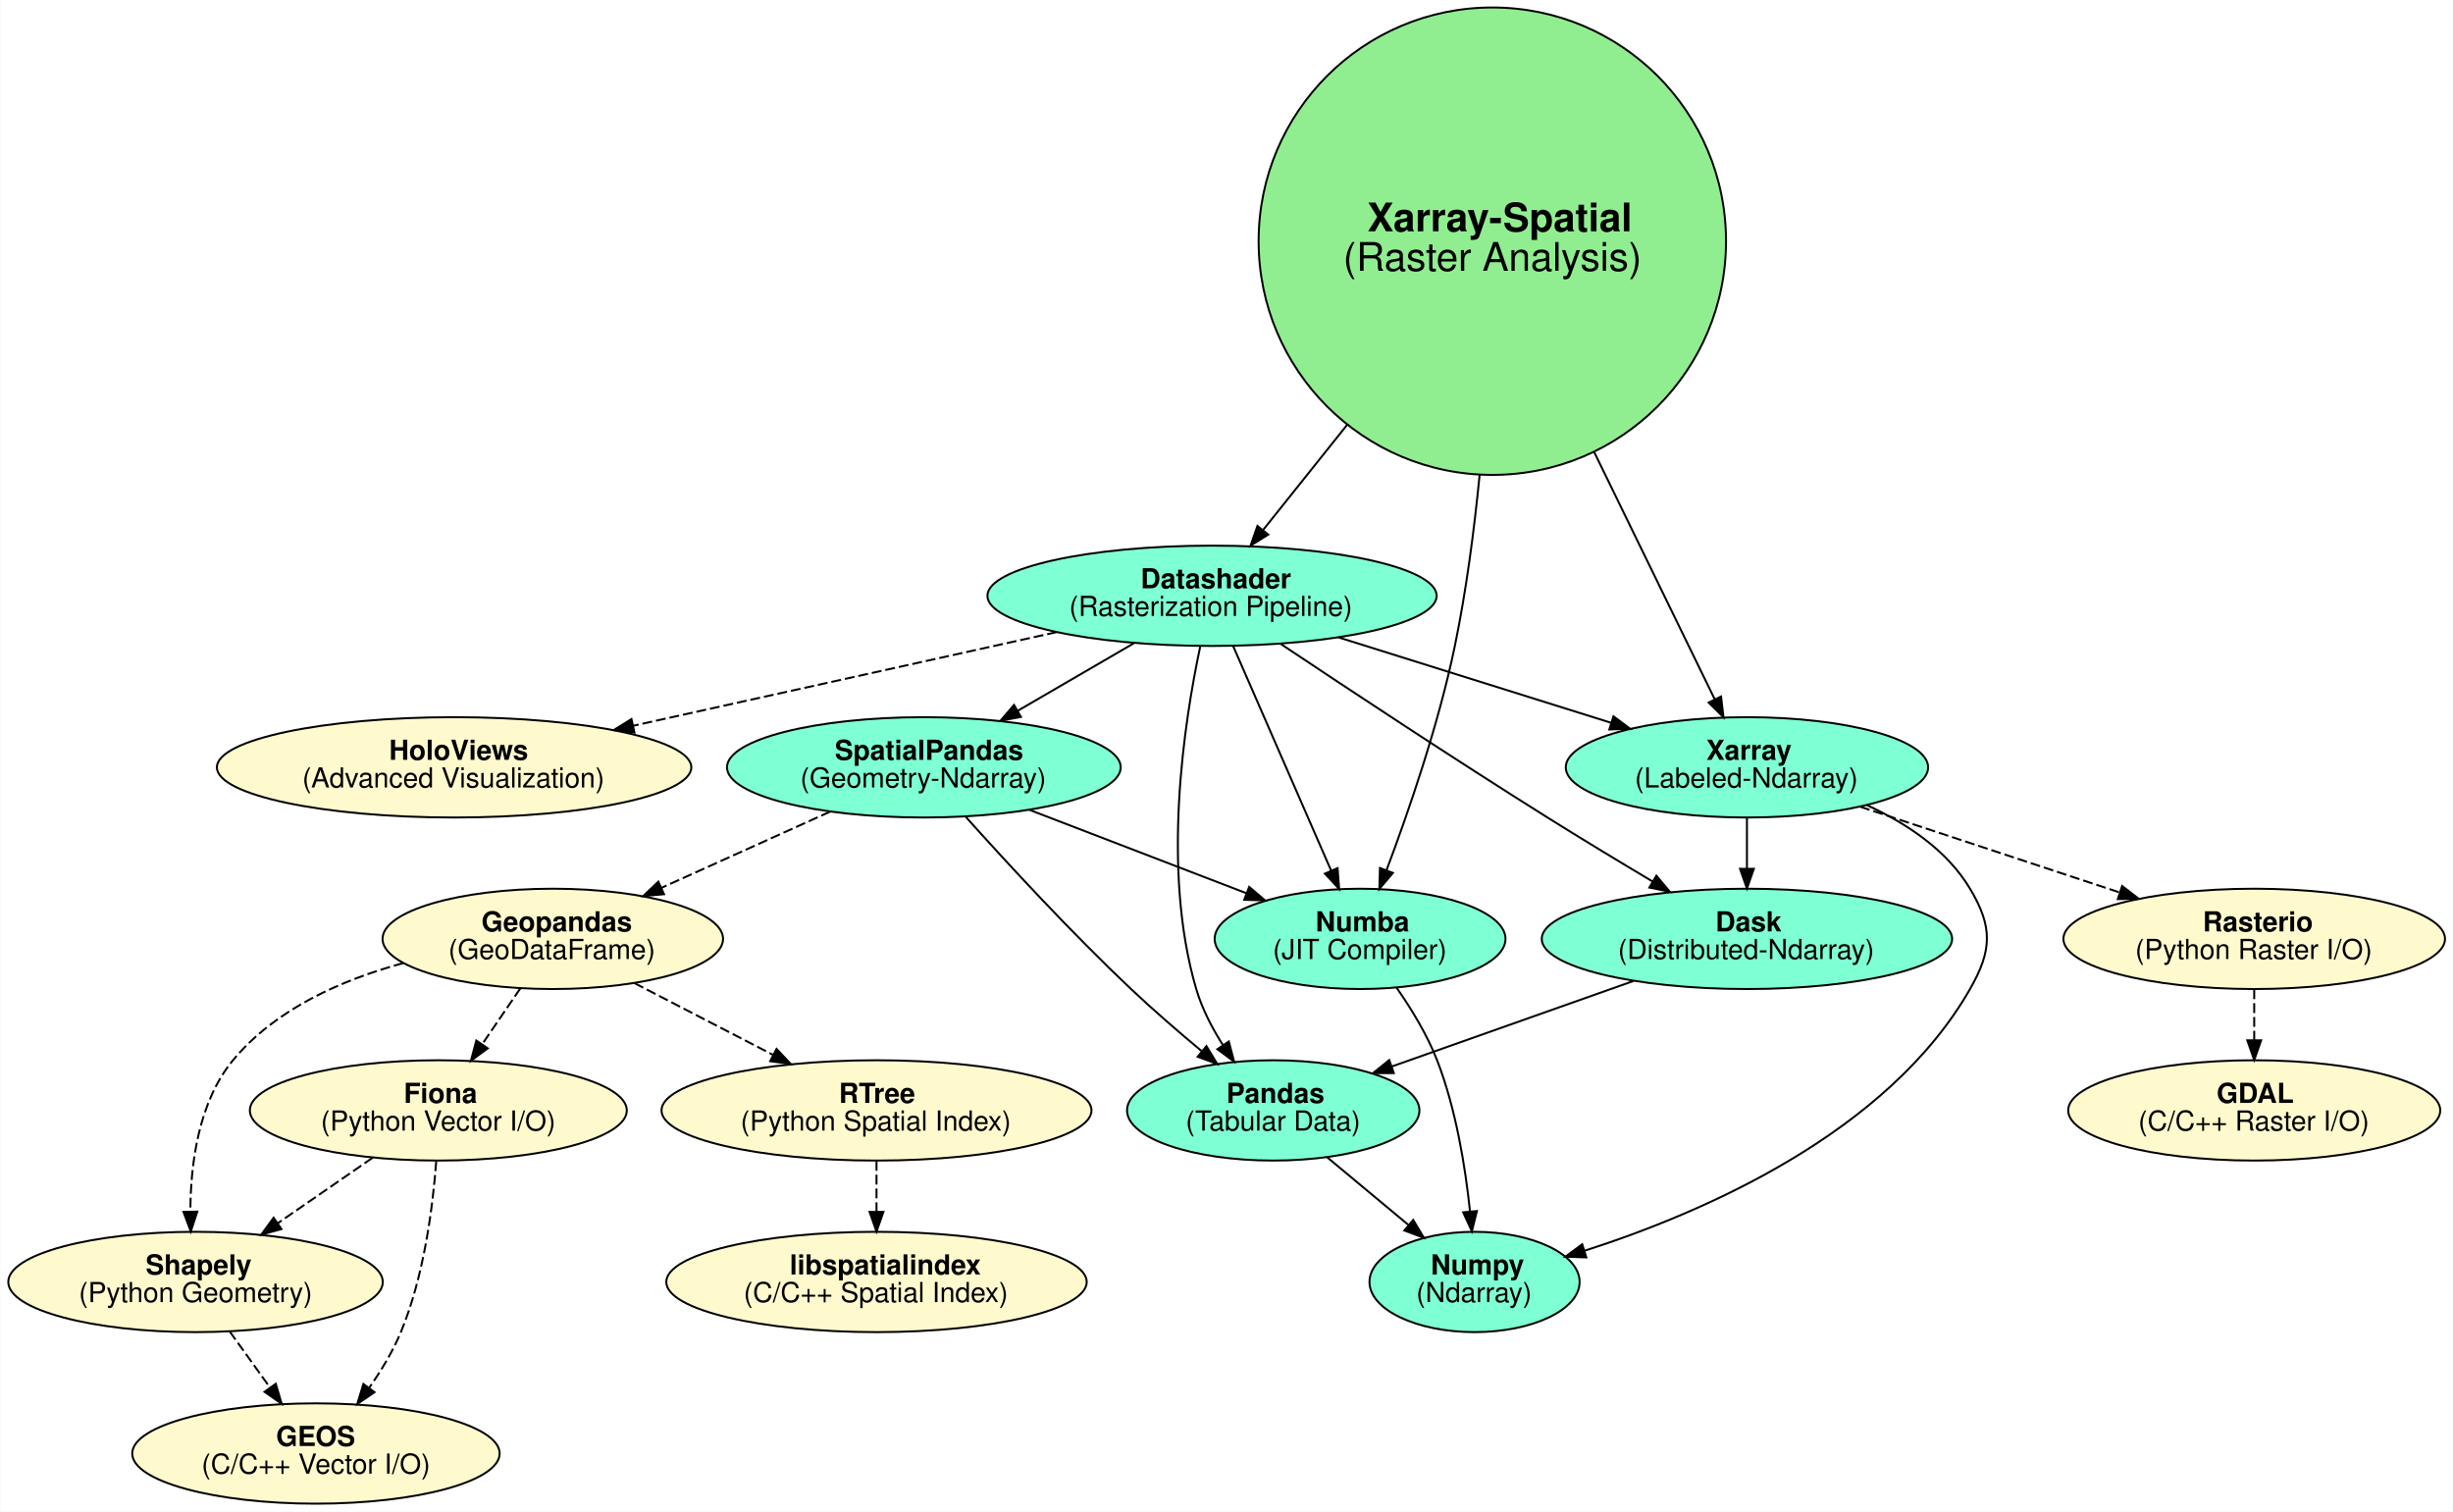
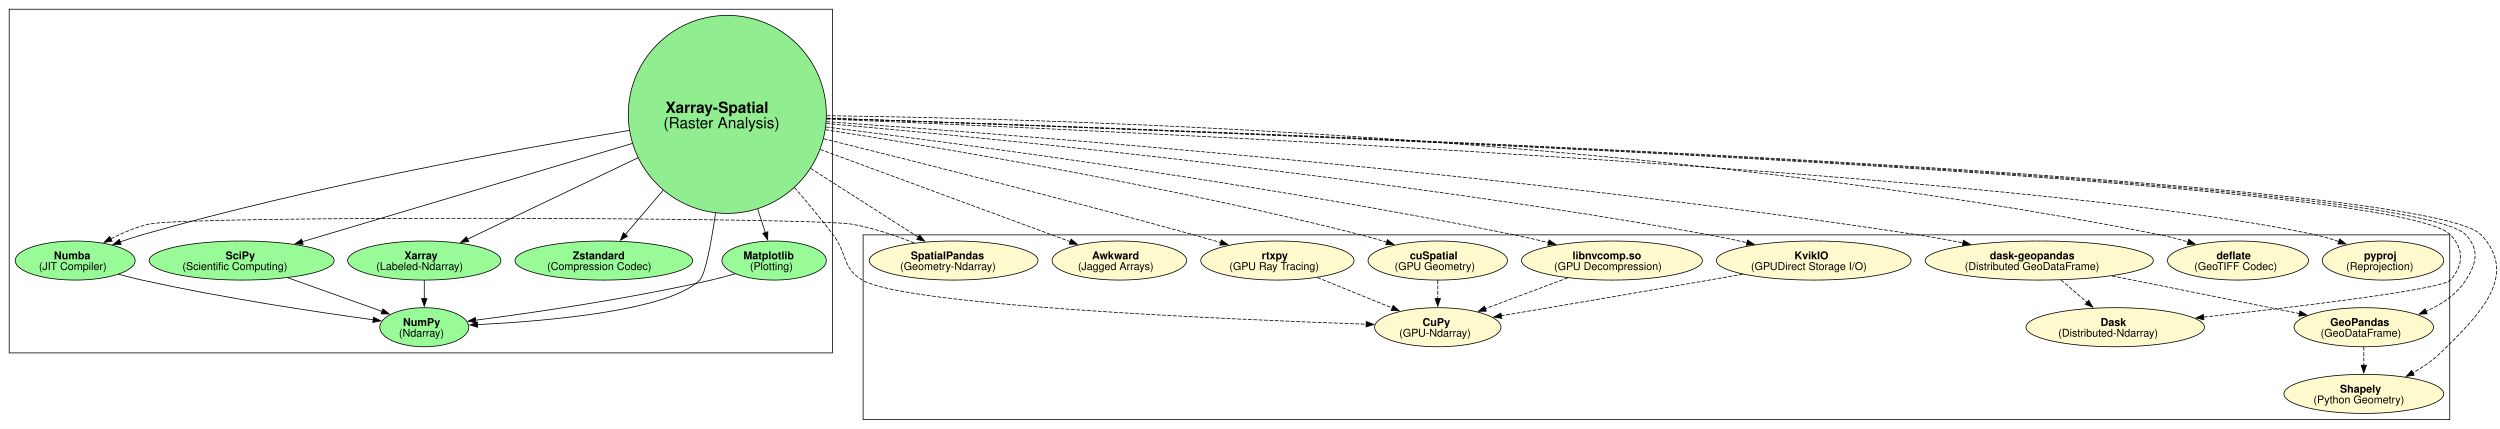
- <svg xmlns="http://www.w3.org/2000/svg" xmlns:xlink="http://www.w3.org/1999/xlink" width="1243pt" height="766pt" viewBox="0.00 0.00 1242.52 765.87">
-   <g id="graph0" class="graph" transform="scale(1 1) rotate(0) translate(4 761.873)">
-     <polygon fill="white" stroke="none" points="-4,4 -4,-761.873 1238.52,-761.873 1238.52,4 -4,4" />
+ <svg xmlns="http://www.w3.org/2000/svg" xmlns:xlink="http://www.w3.org/1999/xlink" width="3259pt" height="559pt" viewBox="0.00 0.00 3258.52 558.83">
+   <g id="graph0" class="graph" transform="scale(1 1) rotate(0) translate(4 554.83)">
+     <polygon fill="white" stroke="none" points="-4,4 -4,-554.83 3254.52,-554.83 3254.52,4 -4,4" />
+     <g id="clust1" class="cluster">
+       <polygon fill="none" stroke="black" points="8,-94.91 8,-542.83 1081,-542.83 1081,-94.91 8,-94.91" />
+     </g>
+     <g id="clust2" class="cluster">
+       <polygon fill="none" stroke="black" points="1121,-8 1121,-248.74 3189,-248.74 3189,-8 1121,-8" />
+     </g>
    <g id="node1" class="node">
-       <ellipse fill="#90ee90" stroke="black" cx="751.937" cy="-639.672" rx="118.403" ry="118.403" />
-       <text text-anchor="start" x="688.578" y="-644.672" font-family="Helvetica,sans-Serif" font-weight="bold" font-size="20.00">Xarray-Spatial</text>
-       <text text-anchor="start" x="676.356" y="-624.672" font-family="Helvetica,sans-Serif" font-size="20.00">(Raster Analysis)</text>
+       <ellipse fill="#90ee90" stroke="black" cx="944" cy="-405.78" rx="129.05" ry="129.05" />
+       <text text-anchor="start" x="863.38" y="-407.78" font-family="Helvetica,sans-Serif" font-weight="bold" font-size="20.00">Xarray-Spatial</text>
+       <text text-anchor="start" x="860.75" y="-387.78" font-family="Helvetica,sans-Serif" font-size="20.00">(Raster Analysis)</text>
    </g>
    <g id="node2" class="node">
-       <ellipse fill="aquamarine" stroke="black" cx="609.937" cy="-460.014" rx="113.807" ry="25.412" />
-       <text text-anchor="start" x="573.748" y="-463.814" font-family="Helvetica,sans-Serif" font-weight="bold" font-size="14.00">Datashader</text>
-       <text text-anchor="start" x="537.572" y="-449.814" font-family="Helvetica,sans-Serif" font-size="14.00">(Rasterization Pipeline)</text>
+       <ellipse fill="palegreen" stroke="black" cx="549" cy="-128.37" rx="57.98" ry="25.46" />
+       <text text-anchor="start" x="521.25" y="-130.07" font-family="Helvetica,sans-Serif" font-weight="bold" font-size="14.00">NumPy</text>
+       <text text-anchor="start" x="516" y="-116.07" font-family="Helvetica,sans-Serif" font-size="14.00">(Ndarray)</text>
    </g>
    <g id="edge1" class="edge">
-       <path fill="none" stroke="black" d="M678.442,-546.721C663.139,-527.575 647.991,-508.624 635.846,-493.429" />
-       <polygon fill="black" stroke="black" points="638.403,-491.023 629.426,-485.397 632.936,-495.393 638.403,-491.023" />
+       <path fill="none" stroke="black" d="M928.7,-277.17C922.48,-234.99 915.09,-196.92 908,-189.82 868.33,-150.12 710.93,-136.41 618.24,-131.73" />
+       <polygon fill="black" stroke="black" points="618.66,-128.25 608.5,-131.27 618.32,-135.24 618.66,-128.25" />
    </g>
    <g id="node3" class="node">
-       <ellipse fill="aquamarine" stroke="black" cx="684.937" cy="-286.191" rx="73.677" ry="25.412" />
-       <text text-anchor="start" x="662.372" y="-289.991" font-family="Helvetica,sans-Serif" font-weight="bold" font-size="14.00">Numba</text>
-       <text text-anchor="start" x="640.726" y="-275.991" font-family="Helvetica,sans-Serif" font-size="14.00">(JIT Compiler)</text>
+       <ellipse fill="palegreen" stroke="black" cx="549" cy="-215.28" rx="99.88" ry="25.46" />
+       <text text-anchor="start" x="523.12" y="-216.98" font-family="Helvetica,sans-Serif" font-weight="bold" font-size="14.00">Xarray</text>
+       <text text-anchor="start" x="486.38" y="-202.98" font-family="Helvetica,sans-Serif" font-size="14.00">(Labeled-Ndarray)</text>
    </g>
    <g id="edge2" class="edge">
-       <path fill="none" stroke="black" d="M745.517,-521.435C742.718,-492.829 738.701,-462.441 732.937,-434.558 724.691,-394.667 709.412,-350.421 698.302,-320.921" />
-       <polygon fill="black" stroke="black" points="701.546,-319.604 694.71,-311.509 695.006,-322.1 701.546,-319.604" />
+       <path fill="none" stroke="black" d="M827.62,-349.24C754.36,-314.28 663.06,-270.71 605.38,-243.18" />
+       <polygon fill="black" stroke="black" points="606.91,-240.04 596.38,-238.89 603.9,-246.35 606.91,-240.04" />
    </g>
    <g id="node4" class="node">
-       <ellipse fill="aquamarine" stroke="black" cx="880.937" cy="-373.103" rx="91.791" ry="25.412" />
-       <text text-anchor="start" x="860.32" y="-376.903" font-family="Helvetica,sans-Serif" font-weight="bold" font-size="14.00">Xarray</text>
-       <text text-anchor="start" x="824.134" y="-362.903" font-family="Helvetica,sans-Serif" font-size="14.00">(Labeled-Ndarray)</text>
+       <ellipse fill="palegreen" stroke="black" cx="94" cy="-215.28" rx="78.14" ry="25.46" />
+       <text text-anchor="start" x="66.25" y="-216.98" font-family="Helvetica,sans-Serif" font-weight="bold" font-size="14.00">Numba</text>
+       <text text-anchor="start" x="46.75" y="-202.98" font-family="Helvetica,sans-Serif" font-size="14.00">(JIT Compiler)</text>
    </g>
    <g id="edge3" class="edge">
-       <path fill="none" stroke="black" d="M803.478,-532.966C825.292,-488.226 849.17,-439.255 864.565,-407.682" />
-       <polygon fill="black" stroke="black" points="867.822,-408.988 869.058,-398.465 861.53,-405.92 867.822,-408.988" />
-     </g>
-     <g id="edge9" class="edge">
-       <path fill="none" stroke="black" d="M620.683,-434.396C633.696,-404.583 655.679,-354.221 670.25,-320.839" />
-       <polygon fill="black" stroke="black" points="673.54,-322.051 674.333,-311.486 667.125,-319.251 673.54,-322.051" />
-     </g>
-     <g id="edge10" class="edge">
-       <path fill="none" stroke="black" d="M674.161,-438.891C715.69,-425.879 769.708,-408.954 812.118,-395.666" />
-       <polygon fill="black" stroke="black" points="813.309,-398.96 821.805,-392.63 811.216,-392.28 813.309,-398.96" />
+       <path fill="none" stroke="black" d="M816.31,-384.91C663.58,-359.71 400.96,-311.84 181,-248.74 171.66,-246.05 161.89,-242.84 152.41,-239.48" />
+       <polygon fill="black" stroke="black" points="153.89,-236.29 143.3,-236.17 151.5,-242.87 153.89,-236.29" />
+     </g>
+     <g id="node5" class="node">
+       <ellipse fill="palegreen" stroke="black" cx="311" cy="-215.28" rx="120.56" ry="25.46" />
+       <text text-anchor="start" x="290" y="-216.98" font-family="Helvetica,sans-Serif" font-weight="bold" font-size="14.00">SciPy</text>
+       <text text-anchor="start" x="233.75" y="-202.98" font-family="Helvetica,sans-Serif" font-size="14.00">(Scientific Computing)</text>
+     </g>
+     <g id="edge4" class="edge">
+       <path fill="none" stroke="black" d="M820.45,-367.99C692.96,-330.02 497.94,-271.95 389.91,-239.78" />
+       <polygon fill="black" stroke="black" points="391.13,-236.49 380.55,-236.99 389.13,-243.2 391.13,-236.49" />
+     </g>
+     <g id="node6" class="node">
+       <ellipse fill="palegreen" stroke="black" cx="1005" cy="-215.28" rx="68.06" ry="25.46" />
+       <text text-anchor="start" x="964.88" y="-216.98" font-family="Helvetica,sans-Serif" font-weight="bold" font-size="14.00">Matplotlib</text>
+       <text text-anchor="start" x="973.5" y="-202.98" font-family="Helvetica,sans-Serif" font-size="14.00">(Plotting)</text>
+     </g>
+     <g id="edge5" class="edge">
+       <path fill="none" stroke="black" d="M983.58,-282.47C987.14,-271.46 990.52,-261.01 993.5,-251.8" />
+       <polygon fill="black" stroke="black" points="996.83,-252.89 996.58,-242.3 990.17,-250.73 996.83,-252.89" />
+     </g>
+     <g id="node7" class="node">
+       <ellipse fill="palegreen" stroke="black" cx="783" cy="-215.28" rx="115.79" ry="25.46" />
+       <text text-anchor="start" x="742.5" y="-216.98" font-family="Helvetica,sans-Serif" font-weight="bold" font-size="14.00">Zstandard</text>
+       <text text-anchor="start" x="709.12" y="-202.98" font-family="Helvetica,sans-Serif" font-size="14.00">(Compression Codec)</text>
+     </g>
+     <g id="edge6" class="edge">
+       <path fill="none" stroke="black" d="M860.43,-306.94C842.6,-286.07 824.97,-265.42 811.05,-249.12" />
+       <polygon fill="black" stroke="black" points="813.86,-247.02 804.7,-241.69 808.54,-251.57 813.86,-247.02" />
    </g>
    <g id="node8" class="node">
      <g id="a_node8">
-         <a xlink:href="https://dask.pydata.org" xlink:title="&lt;b&gt;Dask&lt;/b&gt;&lt;br /&gt;(Distributed-Ndarray)">
-           <ellipse fill="aquamarine" stroke="black" cx="880.937" cy="-286.191" rx="103.96" ry="25.412" />
-           <text text-anchor="start" x="864.989" y="-289.991" font-family="Helvetica,sans-Serif" font-weight="bold" font-size="14.00">Dask</text>
-           <text text-anchor="start" x="815.589" y="-275.991" font-family="Helvetica,sans-Serif" font-size="14.00">(Distributed-Ndarray)</text>
+         <a xlink:href="https://github.com/cupy/cupy" xlink:title="&lt;b&gt;CuPy&lt;/b&gt;&lt;br /&gt;(GPU-Ndarray)">
+           <ellipse fill="lemonchiffon" stroke="black" cx="1870" cy="-128.37" rx="82.38" ry="25.46" />
+           <text text-anchor="start" x="1850.12" y="-130.07" font-family="Helvetica,sans-Serif" font-weight="bold" font-size="14.00">CuPy</text>
+           <text text-anchor="start" x="1819.75" y="-116.07" font-family="Helvetica,sans-Serif" font-size="14.00">(GPU-Ndarray)</text>
        </a>
      </g>
    </g>
    <g id="edge11" class="edge">
-       <path fill="none" stroke="black" d="M644.832,-435.56C679.011,-412.729 732.695,-377.243 779.937,-347.647 797.192,-336.837 816.314,-325.284 833.237,-315.204" />
-       <polygon fill="black" stroke="black" points="835.055,-318.195 841.864,-310.079 831.479,-312.177 835.055,-318.195" />
+       <path fill="none" stroke="black" stroke-dasharray="5,2" d="M1031.38,-310.57C1048.72,-290.61 1066.38,-269.34 1082,-248.74 1100.82,-223.9 1093.26,-205.82 1120,-189.82 1175.13,-156.84 1588.45,-138.85 1776.88,-132.28" />
+       <polygon fill="black" stroke="black" points="1776.75,-135.79 1786.63,-131.95 1776.51,-128.79 1776.75,-135.79" />
    </g>
    <g id="node9" class="node">
-       <ellipse fill="aquamarine" stroke="black" cx="640.937" cy="-199.279" rx="74.073" ry="25.412" />
-       <text text-anchor="start" x="617.196" y="-203.079" font-family="Helvetica,sans-Serif" font-weight="bold" font-size="14.00">Pandas</text>
-       <text text-anchor="start" x="596.586" y="-189.079" font-family="Helvetica,sans-Serif" font-size="14.00">(Tabular Data)</text>
+       <g id="a_node9">
+         <a xlink:href="https://github.com/rapidsai/cuspatial" xlink:title="&lt;b&gt;cuSpatial&lt;/b&gt;&lt;br /&gt;(GPU Geometry)">
+           <ellipse fill="lemonchiffon" stroke="black" cx="1870" cy="-215.28" rx="90.86" ry="25.46" />
+           <text text-anchor="start" x="1833.62" y="-216.98" font-family="Helvetica,sans-Serif" font-weight="bold" font-size="14.00">cuSpatial</text>
+           <text text-anchor="start" x="1813.75" y="-202.98" font-family="Helvetica,sans-Serif" font-size="14.00">(GPU Geometry)</text>
+         </a>
+       </g>
    </g>
    <g id="edge12" class="edge">
-       <path fill="none" stroke="black" d="M603.944,-434.281C595.802,-396.135 584.172,-321.047 601.937,-260.735 604.849,-250.851 609.934,-241.058 615.49,-232.325" />
-       <polygon fill="black" stroke="black" points="618.431,-234.224 621.139,-223.981 612.635,-230.3 618.431,-234.224" />
+       <path fill="none" stroke="black" stroke-dasharray="5,2" d="M1071.75,-385.82C1235.01,-360.4 1525.74,-311.18 1770,-248.74 1780.88,-245.95 1792.3,-242.64 1803.37,-239.2" />
+       <polygon fill="black" stroke="black" points="1804.38,-242.55 1812.86,-236.2 1802.27,-235.88 1804.38,-242.55" />
    </g>
    <g id="node10" class="node">
-       <ellipse fill="aquamarine" stroke="black" cx="463.937" cy="-373.103" rx="99.745" ry="25.412" />
-       <text text-anchor="start" x="418.793" y="-376.903" font-family="Helvetica,sans-Serif" font-weight="bold" font-size="14.00">SpatialPandas</text>
-       <text text-anchor="start" x="401.317" y="-362.903" font-family="Helvetica,sans-Serif" font-size="14.00">(Geometry-Ndarray)</text>
+       <g id="a_node10">
+         <a xlink:href="https://github.com/makepath/rtxpy" xlink:title="&lt;b&gt;rtxpy&lt;/b&gt;&lt;br /&gt;(GPU Ray Tracing)">
+           <ellipse fill="lemonchiffon" stroke="black" cx="1661" cy="-215.28" rx="99.88" ry="25.46" />
+           <text text-anchor="start" x="1640.38" y="-216.98" font-family="Helvetica,sans-Serif" font-weight="bold" font-size="14.00">rtxpy</text>
+           <text text-anchor="start" x="1598.38" y="-202.98" font-family="Helvetica,sans-Serif" font-size="14.00">(GPU Ray Tracing)</text>
+         </a>
+       </g>
    </g>
    <g id="edge13" class="edge">
-       <path fill="none" stroke="black" d="M570.428,-436.036C552.274,-425.478 530.594,-412.869 511.547,-401.792" />
-       <polygon fill="black" stroke="black" points="513.124,-398.66 502.721,-396.658 509.605,-404.711 513.124,-398.66" />
+       <path fill="none" stroke="black" stroke-dasharray="5,2" d="M1069.55,-374.05C1192.75,-343.53 1385.81,-294.79 1552,-248.74 1563.44,-245.57 1575.51,-242.1 1587.29,-238.64" />
+       <polygon fill="black" stroke="black" points="1587.95,-242.1 1596.55,-235.91 1585.97,-235.38 1587.95,-242.1" />
    </g>
    <g id="node11" class="node">
-       <ellipse fill="lemonchiffon" stroke="black" cx="225.937" cy="-373.103" rx="120.184" ry="25.412" />
-       <text text-anchor="start" x="192.992" y="-376.903" font-family="Helvetica,sans-Serif" font-weight="bold" font-size="14.00">HoloViews</text>
-       <text text-anchor="start" x="149.019" y="-362.903" font-family="Helvetica,sans-Serif" font-size="14.00">(Advanced Visualization)</text>
+       <g id="a_node11">
+         <a xlink:href="https://github.com/rapidsai/kvikio" xlink:title="&lt;b&gt;KvikIO&lt;/b&gt;&lt;br /&gt;(GPUDirect Storage I/O)">
+           <ellipse fill="lemonchiffon" stroke="black" cx="2360" cy="-215.28" rx="126.93" ry="25.46" />
+           <text text-anchor="start" x="2334.88" y="-216.98" font-family="Helvetica,sans-Serif" font-weight="bold" font-size="14.00">KvikIO</text>
+           <text text-anchor="start" x="2278.25" y="-202.98" font-family="Helvetica,sans-Serif" font-size="14.00">(GPUDirect Storage I/O)</text>
+         </a>
+       </g>
    </g>
    <g id="edge14" class="edge">
-       <path fill="none" stroke="black" stroke-dasharray="5,2" d="M531.303,-441.626C469.003,-427.85 381.894,-408.588 316.65,-394.161" />
-       <polygon fill="black" stroke="black" points="317.301,-390.721 306.781,-391.979 315.79,-397.556 317.301,-390.721" />
-     </g>
-     <g id="node5" class="node">
-       <ellipse fill="aquamarine" stroke="black" cx="742.937" cy="-112.368" rx="53.232" ry="25.412" />
-       <text text-anchor="start" x="720.765" y="-116.168" font-family="Helvetica,sans-Serif" font-weight="bold" font-size="14.00">Numpy</text>
-       <text text-anchor="start" x="713.379" y="-102.168" font-family="Helvetica,sans-Serif" font-size="14.00">(Ndarray)</text>
-     </g>
-     <g id="edge4" class="edge">
-       <path fill="none" stroke="black" d="M703.462,-261.412C710.912,-250.738 718.912,-237.656 723.937,-224.735 733.513,-200.117 738.272,-170.58 740.632,-148.113" />
-       <polygon fill="black" stroke="black" points="744.129,-148.302 741.582,-138.018 737.16,-147.645 744.129,-148.302" />
+       <path fill="none" stroke="black" stroke-dasharray="5,2" d="M1072.8,-393.93C1304.38,-373.35 1805.91,-323.86 2224,-248.74 2239.92,-245.87 2256.76,-242.31 2272.97,-238.59" />
+       <polygon fill="black" stroke="black" points="2273.66,-242.02 2282.6,-236.34 2272.07,-235.21 2273.66,-242.02" />
+     </g>
+     <g id="node12" class="node">
+       <g id="a_node12">
+         <a xlink:href="https://developer.nvidia.com/nvcomp" xlink:title="&lt;b&gt;libnvcomp.so&lt;/b&gt;&lt;br /&gt;(GPU Decompression)">
+           <ellipse fill="lemonchiffon" stroke="black" cx="2097" cy="-215.28" rx="117.91" ry="25.46" />
+           <text text-anchor="start" x="2045.62" y="-216.98" font-family="Helvetica,sans-Serif" font-weight="bold" font-size="14.00">libnvcomp.so</text>
+           <text text-anchor="start" x="2021.62" y="-202.98" font-family="Helvetica,sans-Serif" font-size="14.00">(GPU Decompression)</text>
+         </a>
+       </g>
+     </g>
+     <g id="edge15" class="edge">
+       <path fill="none" stroke="black" stroke-dasharray="5,2" d="M1072.28,-389.43C1267.23,-365.16 1649.32,-313.93 1970,-248.74 1984.39,-245.81 1999.6,-242.29 2014.3,-238.68" />
+       <polygon fill="black" stroke="black" points="2015.1,-242.08 2023.95,-236.26 2013.4,-235.29 2015.1,-242.08" />
+     </g>
+     <g id="node13" class="node">
+       <g id="a_node13">
+         <a xlink:href="https://dask.org" xlink:title="&lt;b&gt;Dask&lt;/b&gt;&lt;br /&gt;(Distributed-Ndarray)">
+           <ellipse fill="lemonchiffon" stroke="black" cx="2753" cy="-128.37" rx="116.32" ry="25.46" />
+           <text text-anchor="start" x="2733.88" y="-130.07" font-family="Helvetica,sans-Serif" font-weight="bold" font-size="14.00">Dask</text>
+           <text text-anchor="start" x="2678.75" y="-116.07" font-family="Helvetica,sans-Serif" font-size="14.00">(Distributed-Ndarray)</text>
+         </a>
+       </g>
+     </g>
+     <g id="edge16" class="edge">
+       <path fill="none" stroke="black" stroke-dasharray="5,2" d="M1073.37,-400.62C1540.63,-384.98 3117.36,-326.59 3190,-248.74 3207.86,-229.59 3207.2,-209.57 3190,-189.82 3179.42,-177.67 2993.88,-155.37 2868,-141.52" />
+       <polygon fill="black" stroke="black" points="2868.6,-138.06 2858.28,-140.45 2867.84,-145.02 2868.6,-138.06" />
+     </g>
+     <g id="node14" class="node">
+       <g id="a_node14">
+         <a xlink:href="https://github.com/geopandas/dask-geopandas" xlink:title="&lt;b&gt;dask-geopandas&lt;/b&gt;&lt;br /&gt;(Distributed GeoDataFrame)">
+           <ellipse fill="lemonchiffon" stroke="black" cx="2654" cy="-215.28" rx="148.67" ry="25.46" />
+           <text text-anchor="start" x="2589.5" y="-216.98" font-family="Helvetica,sans-Serif" font-weight="bold" font-size="14.00">dask-geopandas</text>
+           <text text-anchor="start" x="2556.88" y="-202.98" font-family="Helvetica,sans-Serif" font-size="14.00">(Distributed GeoDataFrame)</text>
+         </a>
+       </g>
+     </g>
+     <g id="edge17" class="edge">
+       <path fill="none" stroke="black" stroke-dasharray="5,2" d="M1073.08,-396.29C1339.89,-377.76 1971.13,-328.82 2496,-248.74 2514.98,-245.84 2535.12,-242.17 2554.44,-238.34" />
+       <polygon fill="black" stroke="black" points="2555.11,-241.78 2564.22,-236.38 2553.73,-234.92 2555.11,-241.78" />
+     </g>
+     <g id="node15" class="node">
+       <ellipse fill="lemonchiffon" stroke="black" cx="3077" cy="-41.46" rx="104.12" ry="25.46" />
+       <text text-anchor="start" x="3045.88" y="-43.16" font-family="Helvetica,sans-Serif" font-weight="bold" font-size="14.00">Shapely</text>
+       <text text-anchor="start" x="3011.38" y="-29.16" font-family="Helvetica,sans-Serif" font-size="14.00">(Python Geometry)</text>
+     </g>
+     <g id="edge18" class="edge">
+       <path fill="none" stroke="black" stroke-dasharray="5,2" d="M1073.23,-400.79C1545.71,-385.58 3155.9,-328.07 3230,-248.74 3279.36,-195.89 3228.8,-145.37 3177,-94.91 3166.54,-84.72 3153.69,-76.02 3140.74,-68.8" />
+       <polygon fill="black" stroke="black" points="3142.67,-65.86 3132.19,-64.28 3139.4,-72.05 3142.67,-65.86" />
+     </g>
+     <g id="node16" class="node">
+       <ellipse fill="lemonchiffon" stroke="black" cx="3077" cy="-128.37" rx="90.86" ry="25.46" />
+       <text text-anchor="start" x="3033.12" y="-130.07" font-family="Helvetica,sans-Serif" font-weight="bold" font-size="14.00">GeoPandas</text>
+       <text text-anchor="start" x="3020.75" y="-116.07" font-family="Helvetica,sans-Serif" font-size="14.00">(GeoDataFrame)</text>
+     </g>
+     <g id="edge19" class="edge">
+       <path fill="none" stroke="black" stroke-dasharray="5,2" d="M1073.31,-400.71C1543.2,-385.28 3136.63,-327.33 3210,-248.74 3227.87,-229.6 3224.17,-211.84 3210,-189.82 3197.9,-171.03 3178.37,-158.02 3157.97,-149.02" />
+       <polygon fill="black" stroke="black" points="3159.56,-145.89 3148.98,-145.37 3156.93,-152.38 3159.56,-145.89" />
+     </g>
+     <g id="node17" class="node">
+       <g id="a_node17">
+         <a xlink:href="https://github.com/scikit-hep/awkward" xlink:title="&lt;b&gt;Awkward&lt;/b&gt;&lt;br /&gt;(Jagged Arrays)">
+           <ellipse fill="lemonchiffon" stroke="black" cx="1455" cy="-215.28" rx="87.68" ry="25.46" />
+           <text text-anchor="start" x="1419.38" y="-216.98" font-family="Helvetica,sans-Serif" font-weight="bold" font-size="14.00">Awkward</text>
+           <text text-anchor="start" x="1401" y="-202.98" font-family="Helvetica,sans-Serif" font-size="14.00">(Jagged Arrays)</text>
+         </a>
+       </g>
+     </g>
+     <g id="edge20" class="edge">
+       <path fill="none" stroke="black" stroke-dasharray="5,2" d="M1065.1,-360.11C1167.35,-322.39 1309.74,-269.86 1391.14,-239.84" />
+       <polygon fill="black" stroke="black" points="1392.13,-243.2 1400.3,-236.46 1389.71,-236.63 1392.13,-243.2" />
+     </g>
+     <g id="node18" class="node">
+       <ellipse fill="lemonchiffon" stroke="black" cx="1239" cy="-215.28" rx="109.96" ry="25.46" />
+       <text text-anchor="start" x="1183.12" y="-216.98" font-family="Helvetica,sans-Serif" font-weight="bold" font-size="14.00">SpatialPandas</text>
+       <text text-anchor="start" x="1169.25" y="-202.98" font-family="Helvetica,sans-Serif" font-size="14.00">(Geometry-Ndarray)</text>
+     </g>
+     <g id="edge21" class="edge">
+       <path fill="none" stroke="black" stroke-dasharray="5,2" d="M1052.59,-335.39C1101,-304.46 1155.43,-269.68 1192.92,-245.72" />
+       <polygon fill="black" stroke="black" points="1194.73,-248.72 1201.27,-240.39 1190.96,-242.82 1194.73,-248.72" />
+     </g>
+     <g id="node19" class="node">
+       <g id="a_node19">
+         <a xlink:href="https://github.com/pyproj4/pyproj" xlink:title="&lt;b&gt;pyproj&lt;/b&gt;&lt;br /&gt;(Reprojection)">
+           <ellipse fill="lemonchiffon" stroke="black" cx="3102" cy="-215.28" rx="79.2" ry="25.46" />
+           <text text-anchor="start" x="3077.25" y="-216.98" font-family="Helvetica,sans-Serif" font-weight="bold" font-size="14.00">pyproj</text>
+           <text text-anchor="start" x="3054" y="-202.98" font-family="Helvetica,sans-Serif" font-size="14.00">(Reprojection)</text>
+         </a>
+       </g>
+     </g>
+     <g id="edge22" class="edge">
+       <path fill="none" stroke="black" stroke-dasharray="5,2" d="M1073.35,-399.74C1466.1,-383.68 2640.72,-329.97 3014,-248.74 3024.05,-246.55 3034.5,-243.46 3044.53,-240.06" />
+       <polygon fill="black" stroke="black" points="3045.54,-243.42 3053.8,-236.77 3043.2,-236.82 3045.54,-243.42" />
+     </g>
+     <g id="node20" class="node">
+       <ellipse fill="lemonchiffon" stroke="black" cx="2913" cy="-215.28" rx="91.92" ry="25.46" />
+       <text text-anchor="start" x="2884.88" y="-216.98" font-family="Helvetica,sans-Serif" font-weight="bold" font-size="14.00">deflate</text>
+       <text text-anchor="start" x="2856" y="-202.98" font-family="Helvetica,sans-Serif" font-size="14.00">(GeoTIFF Codec)</text>
+     </g>
+     <g id="edge23" class="edge">
+       <path fill="none" stroke="black" stroke-dasharray="5,2" d="M1073.37,-404.05C1378.94,-400.15 2168.15,-377.33 2812,-248.74 2823.82,-246.37 2836.2,-243.1 2848.08,-239.53" />
+       <polygon fill="black" stroke="black" points="2848.87,-242.95 2857.38,-236.64 2846.79,-236.27 2848.87,-242.95" />
    </g>
    <g id="edge7" class="edge">
-       <path fill="none" stroke="black" d="M941.753,-353.926C961.966,-344.666 982.274,-331.115 993.937,-311.647 1005.57,-292.236 1005.18,-280.372 993.937,-260.735 952.259,-187.934 859.086,-147.582 798.73,-128.208" />
-       <polygon fill="black" stroke="black" points="799.559,-124.8 788.97,-125.165 797.475,-131.483 799.559,-124.8" />
-     </g>
-     <g id="node6" class="node">
-       <ellipse fill="lemonchiffon" stroke="black" cx="1137.94" cy="-286.191" rx="96.671" ry="25.412" />
-       <text text-anchor="start" x="1111.87" y="-289.991" font-family="Helvetica,sans-Serif" font-weight="bold" font-size="14.00">Rasterio</text>
-       <text text-anchor="start" x="1077.64" y="-275.991" font-family="Helvetica,sans-Serif" font-size="14.00">(Python Raster I/O)</text>
-     </g>
-     <g id="edge5" class="edge">
-       <path fill="none" stroke="black" stroke-dasharray="5,2" d="M938.293,-353.152C977.189,-340.301 1028.78,-323.255 1069.78,-309.71" />
-       <polygon fill="black" stroke="black" points="1071.02,-312.985 1079.42,-306.524 1068.83,-306.338 1071.02,-312.985" />
+       <path fill="none" stroke="black" d="M549,-189.72C549,-182.13 549,-173.6 549,-165.41" />
+       <polygon fill="black" stroke="black" points="552.5,-165.68 549,-155.68 545.5,-165.68 552.5,-165.68" />
    </g>
    <g id="edge8" class="edge">
-       <path fill="none" stroke="black" d="M880.937,-347.543C880.937,-339.534 880.937,-330.485 880.937,-321.877" />
-       <polygon fill="black" stroke="black" points="884.437,-321.696 880.937,-311.696 877.437,-321.696 884.437,-321.696" />
-     </g>
-     <g id="node7" class="node">
-       <ellipse fill="lemonchiffon" stroke="black" cx="1137.94" cy="-199.279" rx="94.254" ry="25.412" />
-       <text text-anchor="start" x="1118.88" y="-203.079" font-family="Helvetica,sans-Serif" font-weight="bold" font-size="14.00">GDAL</text>
-       <text text-anchor="start" x="1079.2" y="-189.079" font-family="Helvetica,sans-Serif" font-size="14.00">(C/C++ Raster I/O)</text>
-     </g>
-     <g id="edge6" class="edge">
-       <path fill="none" stroke="black" stroke-dasharray="5,2" d="M1137.94,-260.631C1137.94,-252.622 1137.94,-243.573 1137.94,-234.965" />
-       <polygon fill="black" stroke="black" points="1141.44,-234.784 1137.94,-224.784 1134.44,-234.784 1141.44,-234.784" />
-     </g>
-     <g id="edge16" class="edge">
-       <path fill="none" stroke="black" d="M823.451,-264.852C786.534,-251.791 738.666,-234.855 701.214,-221.605" />
-       <polygon fill="black" stroke="black" points="702.034,-218.182 691.439,-218.147 699.699,-224.782 702.034,-218.182" />
-     </g>
-     <g id="edge15" class="edge">
-       <path fill="none" stroke="black" d="M668.271,-175.524C680.88,-165.029 695.967,-152.469 709.269,-141.395" />
-       <polygon fill="black" stroke="black" points="711.837,-143.812 717.283,-134.724 707.358,-138.432 711.837,-143.812" />
-     </g>
-     <g id="edge18" class="edge">
-       <path fill="none" stroke="black" d="M517.435,-351.548C550.714,-338.762 593.491,-322.326 627.486,-309.265" />
-       <polygon fill="black" stroke="black" points="628.747,-312.53 636.826,-305.676 626.236,-305.995 628.747,-312.53" />
-     </g>
-     <g id="edge17" class="edge">
-       <path fill="none" stroke="black" d="M485.29,-347.868C505.982,-324.773 538.601,-289.375 568.937,-260.735 580.22,-250.083 593.051,-239.006 604.726,-229.288" />
-       <polygon fill="black" stroke="black" points="607.104,-231.863 612.59,-222.799 602.649,-226.464 607.104,-231.863" />
-     </g>
-     <g id="node12" class="node">
-       <ellipse fill="lemonchiffon" stroke="black" cx="275.937" cy="-286.191" rx="86.261" ry="25.412" />
-       <text text-anchor="start" x="239.741" y="-289.991" font-family="Helvetica,sans-Serif" font-weight="bold" font-size="14.00">Geopandas</text>
-       <text text-anchor="start" x="223.034" y="-275.991" font-family="Helvetica,sans-Serif" font-size="14.00">(GeoDataFrame)</text>
-     </g>
-     <g id="edge19" class="edge">
-       <path fill="none" stroke="black" stroke-dasharray="5,2" d="M416.497,-350.676C390.517,-338.942 358.189,-324.34 331.088,-312.1" />
-       <polygon fill="black" stroke="black" points="332.294,-308.804 321.739,-307.878 329.412,-315.184 332.294,-308.804" />
-     </g>
-     <g id="node13" class="node">
-       <ellipse fill="lemonchiffon" stroke="black" cx="439.937" cy="-199.279" rx="108.927" ry="25.412" />
-       <text text-anchor="start" x="420.869" y="-203.079" font-family="Helvetica,sans-Serif" font-weight="bold" font-size="14.00">RTree</text>
-       <text text-anchor="start" x="371.065" y="-189.079" font-family="Helvetica,sans-Serif" font-size="14.00">(Python Spatial Index)</text>
-     </g>
-     <g id="edge20" class="edge">
-       <path fill="none" stroke="black" stroke-dasharray="5,2" d="M317.321,-263.764C338.588,-252.753 364.731,-239.217 387.407,-227.477" />
-       <polygon fill="black" stroke="black" points="389.289,-230.444 396.56,-222.738 386.07,-224.228 389.289,-230.444" />
-     </g>
-     <g id="node15" class="node">
-       <ellipse fill="lemonchiffon" stroke="black" cx="217.937" cy="-199.279" rx="95.496" ry="25.412" />
-       <text text-anchor="start" x="200.427" y="-203.079" font-family="Helvetica,sans-Serif" font-weight="bold" font-size="14.00">Fiona</text>
-       <text text-anchor="start" x="158.41" y="-189.079" font-family="Helvetica,sans-Serif" font-size="14.00">(Python Vector I/O)</text>
-     </g>
-     <g id="edge22" class="edge">
-       <path fill="none" stroke="black" stroke-dasharray="5,2" d="M259.472,-261.086C253.472,-252.302 246.585,-242.22 240.167,-232.824" />
-       <polygon fill="black" stroke="black" points="242.974,-230.728 234.444,-224.445 237.194,-234.676 242.974,-230.728" />
-     </g>
-     <g id="node17" class="node">
-       <ellipse fill="lemonchiffon" stroke="black" cx="94.937" cy="-112.368" rx="94.875" ry="25.412" />
-       <text text-anchor="start" x="69.641" y="-116.168" font-family="Helvetica,sans-Serif" font-weight="bold" font-size="14.00">Shapely</text>
-       <text text-anchor="start" x="35.806" y="-102.168" font-family="Helvetica,sans-Serif" font-size="14.00">(Python Geometry)</text>
+       <path fill="none" stroke="black" d="M150.4,-197.44C160.54,-194.7 171.04,-192.03 181,-189.82 285.61,-166.6 408.77,-148.14 482.77,-137.99" />
+       <polygon fill="black" stroke="black" points="482.83,-141.51 492.27,-136.69 481.89,-134.57 482.83,-141.51" />
+     </g>
+     <g id="edge9" class="edge">
+       <path fill="none" stroke="black" d="M371.06,-192.85C408.91,-179.35 457.4,-162.05 494.2,-148.92" />
+       <polygon fill="black" stroke="black" points="495.07,-152.32 503.31,-145.67 492.72,-145.73 495.07,-152.32" />
+     </g>
+     <g id="edge10" class="edge">
+       <path fill="none" stroke="black" d="M954.09,-197.98C943.86,-195.02 933.14,-192.14 923,-189.82 816.58,-165.46 690.94,-147.28 615.74,-137.5" />
+       <polygon fill="black" stroke="black" points="616.43,-134.06 606.07,-136.25 615.54,-141 616.43,-134.06" />
    </g>
    <g id="edge24" class="edge">
-       <path fill="none" stroke="black" stroke-dasharray="5,2" d="M200.176,-273.912C169.06,-265.448 135.373,-250.638 113.937,-224.735 96.4,-203.542 92.376,-172.146 92.322,-148.086" />
-       <polygon fill="black" stroke="black" points="95.824,-148.013 92.528,-137.943 88.825,-147.87 95.824,-148.013" />
-     </g>
-     <g id="node14" class="node">
-       <ellipse fill="lemonchiffon" stroke="black" cx="439.937" cy="-112.368" rx="106.509" ry="25.412" />
-       <text text-anchor="start" x="395.965" y="-116.168" font-family="Helvetica,sans-Serif" font-weight="bold" font-size="14.00">libspatialindex</text>
-       <text text-anchor="start" x="372.627" y="-102.168" font-family="Helvetica,sans-Serif" font-size="14.00">(C/C++ Spatial Index)</text>
-     </g>
-     <g id="edge21" class="edge">
-       <path fill="none" stroke="black" stroke-dasharray="5,2" d="M439.937,-173.719C439.937,-165.71 439.937,-156.661 439.937,-148.054" />
-       <polygon fill="black" stroke="black" points="443.437,-147.872 439.937,-137.872 436.437,-147.872 443.437,-147.872" />
-     </g>
-     <g id="node16" class="node">
-       <ellipse fill="lemonchiffon" stroke="black" cx="155.937" cy="-25.456" rx="93.079" ry="25.412" />
-       <text text-anchor="start" x="135.71" y="-29.256" font-family="Helvetica,sans-Serif" font-weight="bold" font-size="14.00">GEOS</text>
-       <text text-anchor="start" x="97.972" y="-15.256" font-family="Helvetica,sans-Serif" font-size="14.00">(C/C++ Vector I/O)</text>
-     </g>
-     <g id="edge23" class="edge">
-       <path fill="none" stroke="black" stroke-dasharray="5,2" d="M216.877,-173.511C215.161,-150.343 210.672,-115.17 198.937,-86.912 194.899,-77.188 189.055,-67.509 182.97,-58.838" />
-       <polygon fill="black" stroke="black" points="185.609,-56.519 176.863,-50.539 179.971,-60.668 185.609,-56.519" />
+       <path fill="none" stroke="black" stroke-dasharray="5,2" d="M1870,-189.72C1870,-182.13 1870,-173.6 1870,-165.41" />
+       <polygon fill="black" stroke="black" points="1873.5,-165.68 1870,-155.68 1866.5,-165.68 1873.5,-165.68" />
+     </g>
+     <g id="edge25" class="edge">
+       <path fill="none" stroke="black" stroke-dasharray="5,2" d="M1712.93,-193.18C1742.56,-181.14 1779.82,-166.01 1810.61,-153.5" />
+       <polygon fill="black" stroke="black" points="1811.86,-156.77 1819.81,-149.76 1809.22,-150.28 1811.86,-156.77" />
    </g>
    <g id="edge26" class="edge">
-       <path fill="none" stroke="black" stroke-dasharray="5,2" d="M184.652,-175.301C169.884,-165.106 152.346,-152.999 136.711,-142.205" />
-       <polygon fill="black" stroke="black" points="138.467,-139.165 128.25,-136.364 134.491,-144.926 138.467,-139.165" />
-     </g>
-     <g id="edge25" class="edge">
-       <path fill="none" stroke="black" stroke-dasharray="5,2" d="M112.254,-87.262C118.565,-78.478 125.808,-68.396 132.558,-59" />
-       <polygon fill="black" stroke="black" points="135.585,-60.785 138.577,-50.621 129.9,-56.701 135.585,-60.785" />
+       <path fill="none" stroke="black" stroke-dasharray="5,2" d="M2267.48,-197.53C2252.93,-194.93 2238.06,-192.29 2224,-189.82 2131.17,-173.55 2024.54,-155.42 1952.77,-143.29" />
+       <polygon fill="black" stroke="black" points="1953.5,-139.87 1943.06,-141.65 1952.33,-146.77 1953.5,-139.87" />
+     </g>
+     <g id="edge27" class="edge">
+       <path fill="none" stroke="black" stroke-dasharray="5,2" d="M2039.42,-192.74C2006.59,-180.46 1965.44,-165.07 1931.91,-152.53" />
+       <polygon fill="black" stroke="black" points="1933.33,-149.32 1922.74,-149.09 1930.88,-155.88 1933.33,-149.32" />
+     </g>
+     <g id="edge28" class="edge">
+       <path fill="none" stroke="black" stroke-dasharray="5,2" d="M2682.37,-189.95C2692.92,-180.9 2705.05,-170.5 2716.24,-160.9" />
+       <polygon fill="black" stroke="black" points="2718.51,-163.56 2723.82,-154.4 2713.95,-158.25 2718.51,-163.56" />
+     </g>
+     <g id="edge29" class="edge">
+       <path fill="none" stroke="black" stroke-dasharray="5,2" d="M2748.67,-195.28C2822.06,-180.54 2922.81,-160.32 2993.29,-146.17" />
+       <polygon fill="black" stroke="black" points="2993.73,-149.65 3002.84,-144.25 2992.35,-142.79 2993.73,-149.65" />
+     </g>
+     <g id="edge30" class="edge">
+       <path fill="none" stroke="black" stroke-dasharray="5,2" d="M3077,-102.81C3077,-95.22 3077,-86.69 3077,-78.5" />
+       <polygon fill="black" stroke="black" points="3080.5,-78.77 3077,-68.77 3073.5,-78.77 3080.5,-78.77" />
+     </g>
+     <g id="edge31" class="edge">
+       <path fill="none" stroke="black" stroke-dasharray="5,2" d="M1187.69,-238.23C1163.44,-247.86 1133.78,-257.93 1106,-262.74 1055.86,-271.41 239.55,-274.31 190,-262.74 172.92,-258.74 155.39,-251.25 140.07,-243.38" />
+       <polygon fill="black" stroke="black" points="142.14,-240.52 131.67,-238.9 138.85,-246.69 142.14,-240.52" />
    </g>
  </g>
</svg>
